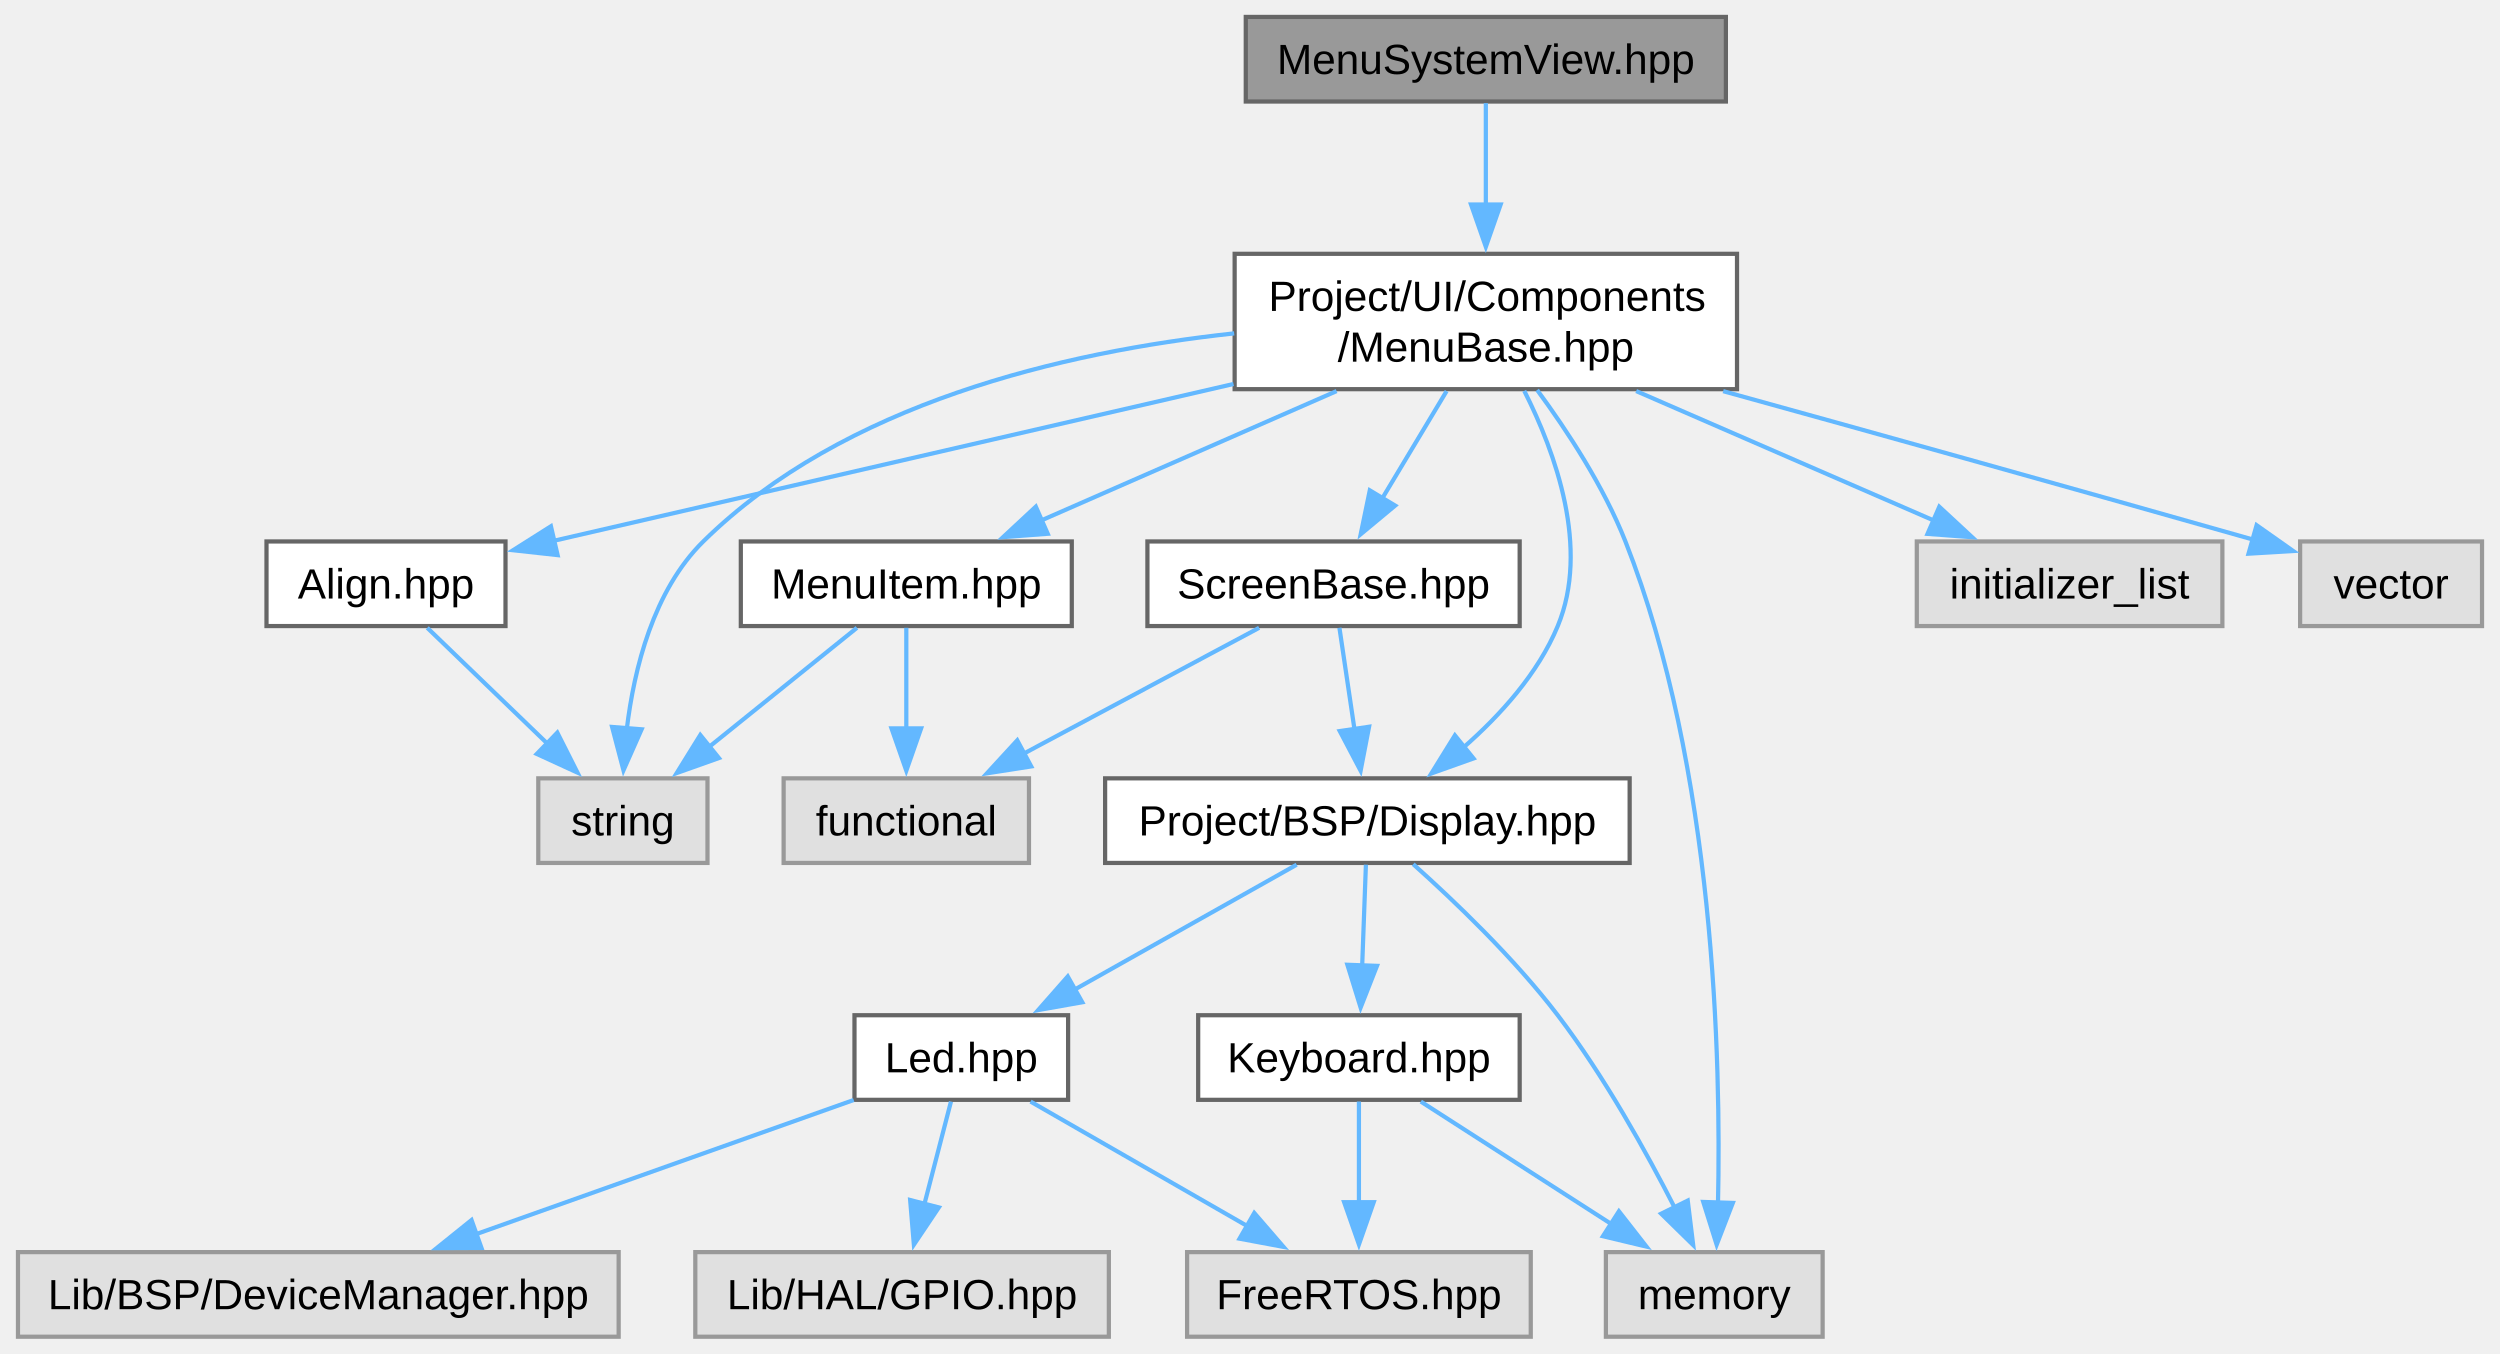
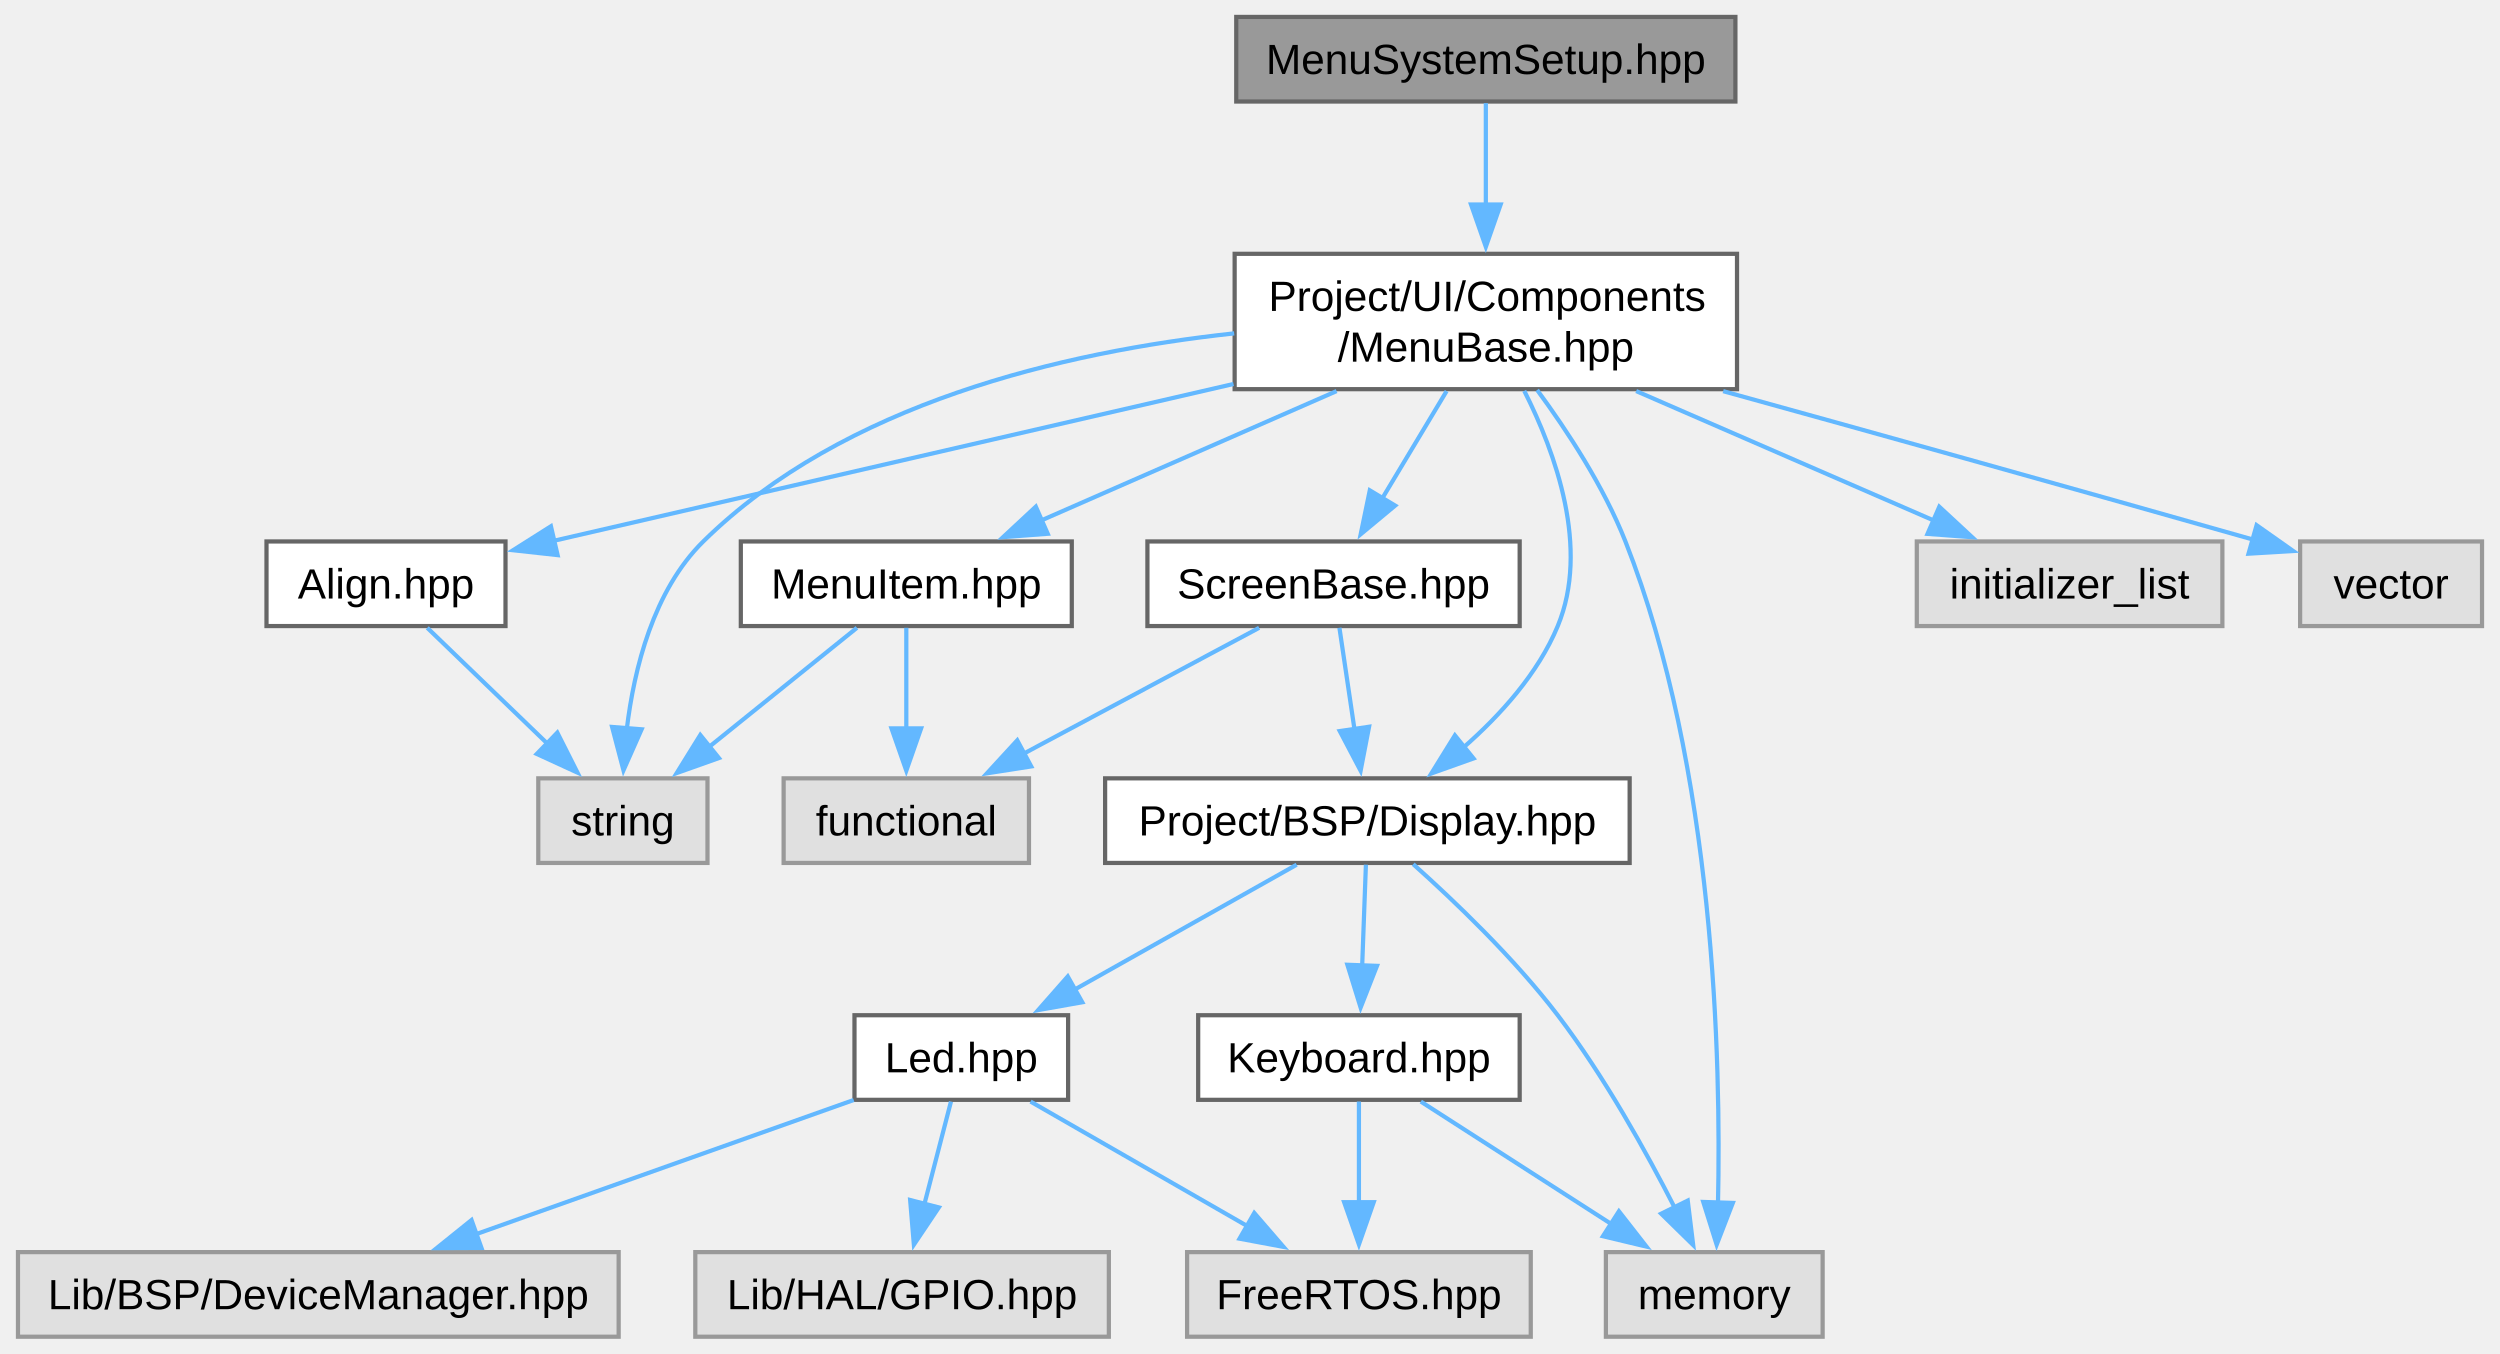
<svg xmlns="http://www.w3.org/2000/svg" xmlns:xlink="http://www.w3.org/1999/xlink" width="591pt" height="320pt" viewBox="0.00 0.00 590.50 320.00">
  <g id="graph0" class="graph" transform="scale(1 1) rotate(0) translate(4 316)">
    <g id="Node000001" class="node">
      <g id="a_Node000001">
-         <a xlink:title="Declaration of the MenuSystemView class.">
-           <polygon fill="#999999" stroke="#666666" points="403.75,-312 290.25,-312 290.25,-292 403.75,-292 403.75,-312" />
-           <text text-anchor="middle" x="347" y="-298.5" font-family="Arial" font-size="10.00">MenuSystemView.hpp</text>
+         <a xlink:title="Declaration of the MenuSystemSetup class, which is a part of the UI Screen module.">
+           <polygon fill="#999999" stroke="#666666" points="406,-312 288,-312 288,-292 406,-292 406,-312" />
+           <text text-anchor="middle" x="347" y="-298.5" font-family="Arial" font-size="10.00">MenuSystemSetup.hpp</text>
        </a>
      </g>
    </g>
    <g id="Node000002" class="node">
      <g id="a_Node000002">
-         <a xlink:href="../../d7/d9a/a00152.html" target="_top" xlink:title="Declaration of the MenuBase class, which represents a base class for menu screens in the UI.">
+         <a xlink:href="../../d3/df8/a00155.html" target="_top" xlink:title="Declaration of the MenuBase class, which represents a base class for menu screens in the UI.">
          <polygon fill="white" stroke="#666666" points="406.38,-256 287.62,-256 287.62,-224 406.38,-224 406.38,-256" />
          <text text-anchor="start" x="295.62" y="-242.5" font-family="Arial" font-size="10.00">Project/UI/Components</text>
          <text text-anchor="middle" x="347" y="-230.5" font-family="Arial" font-size="10.00">/MenuBase.hpp</text>
        </a>
      </g>
    </g>
    <g id="edge1_Node000001_Node000002" class="edge">
      <g id="a_edge1_Node000001_Node000002">
        <a xlink:title=" ">
          <path fill="none" stroke="#63b8ff" d="M347,-291.62C347,-285.1 347,-276.05 347,-267.4" />
          <polygon fill="#63b8ff" stroke="#63b8ff" points="350.5,-267.65 347,-257.65 343.5,-267.65 350.5,-267.65" />
        </a>
      </g>
    </g>
    <g id="Node000003" class="node">
      <g id="a_Node000003">
-         <a xlink:href="../../d7/dce/a00143.html" target="_top" xlink:title="This file contains the definition of the Align class, which is used to align strings to the left,...">
+         <a xlink:href="../../d9/db6/a00146.html" target="_top" xlink:title="This file contains the definition of the Align class, which is used to align strings to the left,...">
          <polygon fill="white" stroke="#666666" points="115.25,-188 58.75,-188 58.75,-168 115.25,-168 115.25,-188" />
          <text text-anchor="middle" x="87" y="-174.5" font-family="Arial" font-size="10.00">Align.hpp</text>
        </a>
      </g>
    </g>
    <g id="edge2_Node000002_Node000003" class="edge">
      <g id="a_edge2_Node000002_Node000003">
        <a xlink:title=" ">
          <path fill="none" stroke="#63b8ff" d="M287.35,-225.23C238.05,-213.86 169.43,-198.02 126.64,-188.15" />
          <polygon fill="#63b8ff" stroke="#63b8ff" points="127.57,-184.77 117.04,-185.93 125.99,-191.59 127.57,-184.77" />
        </a>
      </g>
    </g>
    <g id="Node000004" class="node">
      <g id="a_Node000004">
        <a xlink:title=" ">
          <polygon fill="#e0e0e0" stroke="#999999" points="163,-132 123,-132 123,-112 163,-112 163,-132" />
          <text text-anchor="middle" x="143" y="-118.5" font-family="Arial" font-size="10.00">string</text>
        </a>
      </g>
    </g>
    <g id="edge21_Node000002_Node000004" class="edge">
      <g id="a_edge21_Node000002_Node000004">
        <a xlink:title=" ">
          <path fill="none" stroke="#63b8ff" d="M287.51,-237.19C247.07,-232.82 195.12,-220.61 162,-188 150.21,-176.39 145.64,-157.89 143.92,-143.6" />
          <polygon fill="#63b8ff" stroke="#63b8ff" points="147.43,-143.59 143.14,-133.9 140.45,-144.15 147.43,-143.59" />
        </a>
      </g>
    </g>
    <g id="Node000005" class="node">
      <g id="a_Node000005">
-         <a xlink:href="../../d3/df8/a00155.html" target="_top" xlink:title="Declaration of the MenuItem class used in the UI components.">
+         <a xlink:href="../../d6/db8/a00158.html" target="_top" xlink:title="Declaration of the MenuItem class used in the UI components.">
          <polygon fill="white" stroke="#666666" points="249.12,-188 170.88,-188 170.88,-168 249.12,-168 249.12,-188" />
          <text text-anchor="middle" x="210" y="-174.5" font-family="Arial" font-size="10.00">MenuItem.hpp</text>
        </a>
      </g>
    </g>
    <g id="edge4_Node000002_Node000005" class="edge">
      <g id="a_edge4_Node000002_Node000005">
        <a xlink:title=" ">
          <path fill="none" stroke="#63b8ff" d="M311.72,-223.55C290.11,-214.09 262.69,-202.08 241.77,-192.91" />
          <polygon fill="#63b8ff" stroke="#63b8ff" points="243.43,-189.82 232.87,-189.02 240.62,-196.23 243.43,-189.82" />
        </a>
      </g>
    </g>
    <g id="Node000007" class="node">
      <g id="a_Node000007">
-         <a xlink:href="../../d4/d3a/a00101.html" target="_top" xlink:title="This file contains the declaration of the Display class for the BSP (Board Support Package).">
+         <a xlink:href="../../d0/dc2/a00104.html" target="_top" xlink:title="This file contains the declaration of the Display class for the BSP (Board Support Package).">
          <polygon fill="white" stroke="#666666" points="381,-132 257,-132 257,-112 381,-112 381,-132" />
          <text text-anchor="middle" x="319" y="-118.5" font-family="Arial" font-size="10.00">Project/BSP/Display.hpp</text>
        </a>
      </g>
    </g>
    <g id="edge7_Node000002_Node000007" class="edge">
      <g id="a_edge7_Node000002_Node000007">
        <a xlink:title=" ">
          <path fill="none" stroke="#63b8ff" d="M356.08,-223.61C363.5,-208.92 371.62,-186.38 364,-168 359.36,-156.79 350.41,-146.91 341.71,-139.29" />
          <polygon fill="#63b8ff" stroke="#63b8ff" points="344.09,-136.71 334.11,-133.15 339.69,-142.16 344.09,-136.71" />
        </a>
      </g>
    </g>
    <g id="Node000010" class="node">
      <g id="a_Node000010">
        <a xlink:title=" ">
          <polygon fill="#e0e0e0" stroke="#999999" points="426.62,-20 375.38,-20 375.38,0 426.62,0 426.62,-20" />
          <text text-anchor="middle" x="401" y="-6.5" font-family="Arial" font-size="10.00">memory</text>
        </a>
      </g>
    </g>
    <g id="edge20_Node000002_Node000010" class="edge">
      <g id="a_edge20_Node000002_Node000010">
        <a xlink:title=" ">
          <path fill="none" stroke="#63b8ff" d="M359.13,-223.81C366.28,-214.11 374.89,-200.95 380,-188 401.13,-134.39 402.63,-65.12 401.88,-31.34" />
          <polygon fill="#63b8ff" stroke="#63b8ff" points="405.39,-31.63 401.57,-21.75 398.4,-31.86 405.39,-31.63" />
        </a>
      </g>
    </g>
    <g id="Node000014" class="node">
      <g id="a_Node000014">
-         <a xlink:href="../../d6/db8/a00158.html" target="_top" xlink:title="Defines the ScreenBase class for UI components.">
+         <a xlink:href="../../d6/d7d/a00161.html" target="_top" xlink:title="Defines the ScreenBase class for UI components.">
          <polygon fill="white" stroke="#666666" points="355,-188 267,-188 267,-168 355,-168 355,-188" />
          <text text-anchor="middle" x="311" y="-174.5" font-family="Arial" font-size="10.00">ScreenBase.hpp</text>
        </a>
      </g>
    </g>
    <g id="edge16_Node000002_Node000014" class="edge">
      <g id="a_edge16_Node000002_Node000014">
        <a xlink:title=" ">
          <path fill="none" stroke="#63b8ff" d="M337.73,-223.55C333.09,-215.82 327.44,-206.4 322.53,-198.21" />
          <polygon fill="#63b8ff" stroke="#63b8ff" points="325.57,-196.48 317.42,-189.71 319.57,-200.08 325.57,-196.48" />
        </a>
      </g>
    </g>
    <g id="Node000015" class="node">
      <g id="a_Node000015">
        <a xlink:title=" ">
          <polygon fill="#e0e0e0" stroke="#999999" points="521.12,-188 448.88,-188 448.88,-168 521.12,-168 521.12,-188" />
          <text text-anchor="middle" x="485" y="-174.5" font-family="Arial" font-size="10.00">initializer_list</text>
        </a>
      </g>
    </g>
    <g id="edge19_Node000002_Node000015" class="edge">
      <g id="a_edge19_Node000002_Node000015">
        <a xlink:title=" ">
          <path fill="none" stroke="#63b8ff" d="M382.54,-223.55C404.3,-214.09 431.92,-202.08 453,-192.91" />
          <polygon fill="#63b8ff" stroke="#63b8ff" points="454.2,-196.21 461.97,-189.01 451.41,-189.79 454.2,-196.21" />
        </a>
      </g>
    </g>
    <g id="Node000016" class="node">
      <g id="a_Node000016">
        <a xlink:title=" ">
          <polygon fill="#e0e0e0" stroke="#999999" points="582.5,-188 539.5,-188 539.5,-168 582.5,-168 582.5,-188" />
          <text text-anchor="middle" x="561" y="-174.5" font-family="Arial" font-size="10.00">vector</text>
        </a>
      </g>
    </g>
    <g id="edge22_Node000002_Node000016" class="edge">
      <g id="a_edge22_Node000002_Node000016">
        <a xlink:title=" ">
          <path fill="none" stroke="#63b8ff" d="M403.11,-223.53C436.8,-214.21 480.78,-201.96 528.45,-188.42" />
          <polygon fill="#63b8ff" stroke="#63b8ff" points="529.21,-191.84 537.87,-185.74 527.3,-185.11 529.21,-191.84" />
        </a>
      </g>
    </g>
    <g id="edge3_Node000003_Node000004" class="edge">
      <g id="a_edge3_Node000003_Node000004">
        <a xlink:title=" ">
          <path fill="none" stroke="#63b8ff" d="M96.75,-167.59C104.62,-160.01 115.9,-149.13 125.35,-140.02" />
          <polygon fill="#63b8ff" stroke="#63b8ff" points="127.5,-142.81 132.27,-133.35 122.64,-137.77 127.5,-142.81" />
        </a>
      </g>
    </g>
    <g id="edge6_Node000005_Node000004" class="edge">
      <g id="a_edge6_Node000005_Node000004">
        <a xlink:title=" ">
          <path fill="none" stroke="#63b8ff" d="M198.33,-167.59C188.72,-159.85 174.87,-148.69 163.43,-139.47" />
          <polygon fill="#63b8ff" stroke="#63b8ff" points="165.7,-136.8 155.72,-133.25 161.3,-142.25 165.7,-136.8" />
        </a>
      </g>
    </g>
    <g id="Node000006" class="node">
      <g id="a_Node000006">
        <a xlink:title=" ">
          <polygon fill="#e0e0e0" stroke="#999999" points="239,-132 181,-132 181,-112 239,-112 239,-132" />
          <text text-anchor="middle" x="210" y="-118.5" font-family="Arial" font-size="10.00">functional</text>
        </a>
      </g>
    </g>
    <g id="edge5_Node000005_Node000006" class="edge">
      <g id="a_edge5_Node000005_Node000006">
        <a xlink:title=" ">
          <path fill="none" stroke="#63b8ff" d="M210,-167.59C210,-161.01 210,-151.96 210,-143.73" />
          <polygon fill="#63b8ff" stroke="#63b8ff" points="213.5,-143.81 210,-133.81 206.5,-143.81 213.5,-143.81" />
        </a>
      </g>
    </g>
    <g id="Node000008" class="node">
      <g id="a_Node000008">
-         <a xlink:href="../../d0/dc2/a00104.html" target="_top" xlink:title="This file contains the declaration of the Keyboard class for handling keyboard input and button event...">
+         <a xlink:href="../../df/d98/a00107.html" target="_top" xlink:title="This file contains the declaration of the Keyboard class for handling keyboard input and button event...">
          <polygon fill="white" stroke="#666666" points="355,-76 279,-76 279,-56 355,-56 355,-76" />
          <text text-anchor="middle" x="317" y="-62.5" font-family="Arial" font-size="10.00">Keyboard.hpp</text>
        </a>
      </g>
    </g>
    <g id="edge8_Node000007_Node000008" class="edge">
      <g id="a_edge8_Node000007_Node000008">
        <a xlink:title=" ">
          <path fill="none" stroke="#63b8ff" d="M318.65,-111.59C318.41,-105.01 318.07,-95.96 317.77,-87.73" />
          <polygon fill="#63b8ff" stroke="#63b8ff" points="321.27,-87.67 317.4,-77.81 314.27,-87.93 321.27,-87.67" />
        </a>
      </g>
    </g>
    <g id="edge15_Node000007_Node000010" class="edge">
      <g id="a_edge15_Node000007_Node000010">
        <a xlink:title=" ">
          <path fill="none" stroke="#63b8ff" d="M329.83,-111.71C339.49,-103.07 353.68,-89.53 364,-76 374.95,-61.64 384.92,-43.7 391.75,-30.31" />
          <polygon fill="#63b8ff" stroke="#63b8ff" points="394.73,-32.18 396.02,-21.66 388.45,-29.08 394.73,-32.18" />
        </a>
      </g>
    </g>
    <g id="Node000011" class="node">
      <g id="a_Node000011">
-         <a xlink:href="../../d4/d81/a00110.html" target="_top" xlink:title="This file contains the declaration of the Led class, which is responsible for controlling an LED.">
+         <a xlink:href="../../d3/d00/a00113.html" target="_top" xlink:title="This file contains the declaration of the Led class, which is responsible for controlling an LED.">
          <polygon fill="white" stroke="#666666" points="248.25,-76 197.75,-76 197.75,-56 248.25,-56 248.25,-76" />
          <text text-anchor="middle" x="223" y="-62.5" font-family="Arial" font-size="10.00">Led.hpp</text>
        </a>
      </g>
    </g>
    <g id="edge11_Node000007_Node000011" class="edge">
      <g id="a_edge11_Node000007_Node000011">
        <a xlink:title=" ">
          <path fill="none" stroke="#63b8ff" d="M302.28,-111.59C287.78,-103.44 266.53,-91.48 249.68,-82" />
          <polygon fill="#63b8ff" stroke="#63b8ff" points="251.6,-79.07 241.17,-77.22 248.17,-85.17 251.6,-79.07" />
        </a>
      </g>
    </g>
    <g id="Node000009" class="node">
      <g id="a_Node000009">
        <a xlink:title=" ">
          <polygon fill="#e0e0e0" stroke="#999999" points="357.62,-20 276.38,-20 276.38,0 357.62,0 357.62,-20" />
          <text text-anchor="middle" x="317" y="-6.5" font-family="Arial" font-size="10.00">FreeRTOS.hpp</text>
        </a>
      </g>
    </g>
    <g id="edge9_Node000008_Node000009" class="edge">
      <g id="a_edge9_Node000008_Node000009">
        <a xlink:title=" ">
          <path fill="none" stroke="#63b8ff" d="M317,-55.59C317,-49.01 317,-39.96 317,-31.73" />
          <polygon fill="#63b8ff" stroke="#63b8ff" points="320.5,-31.81 317,-21.81 313.5,-31.81 320.5,-31.81" />
        </a>
      </g>
    </g>
    <g id="edge10_Node000008_Node000010" class="edge">
      <g id="a_edge10_Node000008_Node000010">
        <a xlink:title=" ">
          <path fill="none" stroke="#63b8ff" d="M331.63,-55.59C344.08,-47.59 362.22,-35.93 376.82,-26.54" />
          <polygon fill="#63b8ff" stroke="#63b8ff" points="378.46,-29.65 384.98,-21.3 374.68,-23.76 378.46,-29.65" />
        </a>
      </g>
    </g>
    <g id="edge12_Node000011_Node000009" class="edge">
      <g id="a_edge12_Node000011_Node000009">
        <a xlink:title=" ">
          <path fill="none" stroke="#63b8ff" d="M239.37,-55.59C253.57,-47.44 274.38,-35.48 290.88,-26" />
          <polygon fill="#63b8ff" stroke="#63b8ff" points="292.26,-29.25 299.19,-21.23 288.77,-23.18 292.26,-29.25" />
        </a>
      </g>
    </g>
    <g id="Node000012" class="node">
      <g id="a_Node000012">
        <a xlink:title=" ">
          <polygon fill="#e0e0e0" stroke="#999999" points="142,-20 0,-20 0,0 142,0 142,-20" />
          <text text-anchor="middle" x="71" y="-6.5" font-family="Arial" font-size="10.00">Lib/BSP/DeviceManager.hpp</text>
        </a>
      </g>
    </g>
    <g id="edge13_Node000011_Node000012" class="edge">
      <g id="a_edge13_Node000011_Node000012">
        <a xlink:title=" ">
          <path fill="none" stroke="#63b8ff" d="M197.56,-55.96C173.09,-47.27 135.82,-34.03 108.05,-24.16" />
          <polygon fill="#63b8ff" stroke="#63b8ff" points="109.57,-20.99 98.97,-20.94 107.22,-27.58 109.57,-20.99" />
        </a>
      </g>
    </g>
    <g id="Node000013" class="node">
      <g id="a_Node000013">
        <a xlink:title=" ">
          <polygon fill="#e0e0e0" stroke="#999999" points="257.88,-20 160.12,-20 160.12,0 257.88,0 257.88,-20" />
          <text text-anchor="middle" x="209" y="-6.5" font-family="Arial" font-size="10.00">Lib/HAL/GPIO.hpp</text>
        </a>
      </g>
    </g>
    <g id="edge14_Node000011_Node000013" class="edge">
      <g id="a_edge14_Node000011_Node000013">
        <a xlink:title=" ">
          <path fill="none" stroke="#63b8ff" d="M220.56,-55.59C218.83,-48.93 216.45,-39.75 214.3,-31.44" />
          <polygon fill="#63b8ff" stroke="#63b8ff" points="217.69,-30.56 211.79,-21.76 210.91,-32.32 217.69,-30.56" />
        </a>
      </g>
    </g>
    <g id="edge18_Node000014_Node000006" class="edge">
      <g id="a_edge18_Node000014_Node000006">
        <a xlink:title=" ">
          <path fill="none" stroke="#63b8ff" d="M293.41,-167.59C278.08,-159.4 255.58,-147.37 237.81,-137.87" />
          <polygon fill="#63b8ff" stroke="#63b8ff" points="239.53,-134.82 229.06,-133.19 236.23,-140.99 239.53,-134.82" />
        </a>
      </g>
    </g>
    <g id="edge17_Node000014_Node000007" class="edge">
      <g id="a_edge17_Node000014_Node000007">
        <a xlink:title=" ">
          <path fill="none" stroke="#63b8ff" d="M312.39,-167.59C313.38,-160.93 314.74,-151.75 315.97,-143.44" />
          <polygon fill="#63b8ff" stroke="#63b8ff" points="319.4,-144.2 317.4,-133.8 312.47,-143.17 319.4,-144.2" />
        </a>
      </g>
    </g>
  </g>
</svg>
